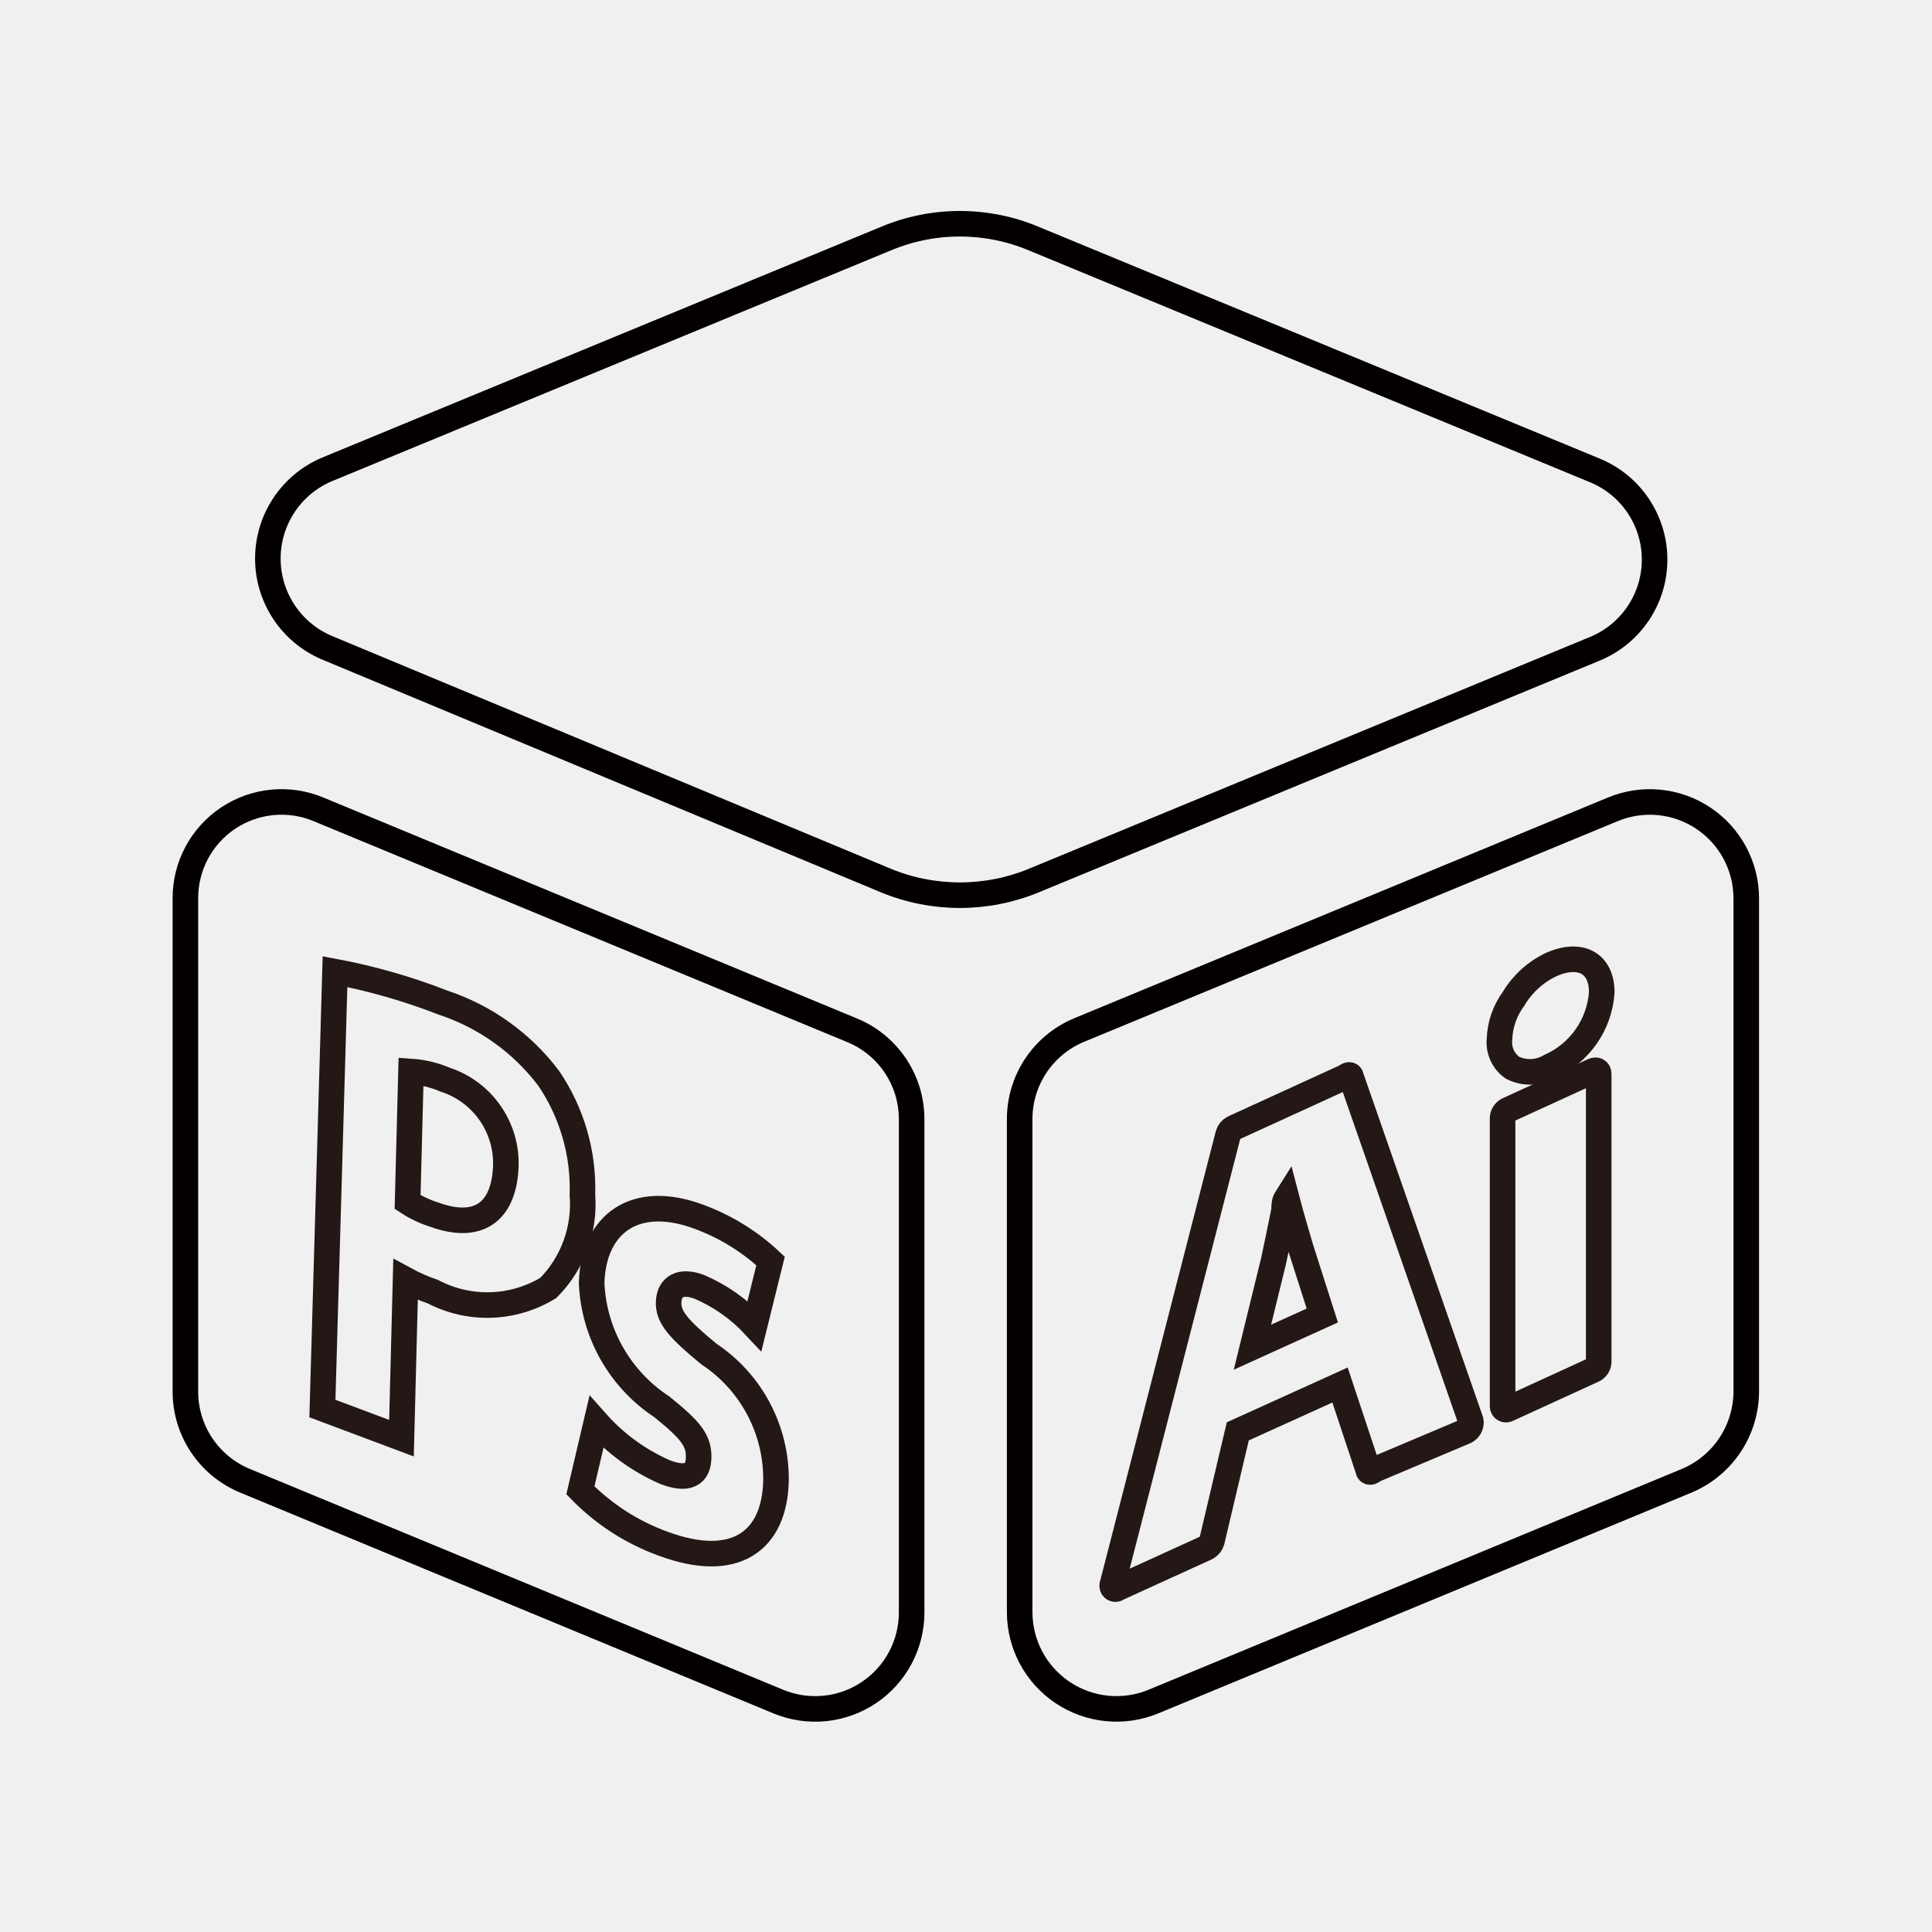
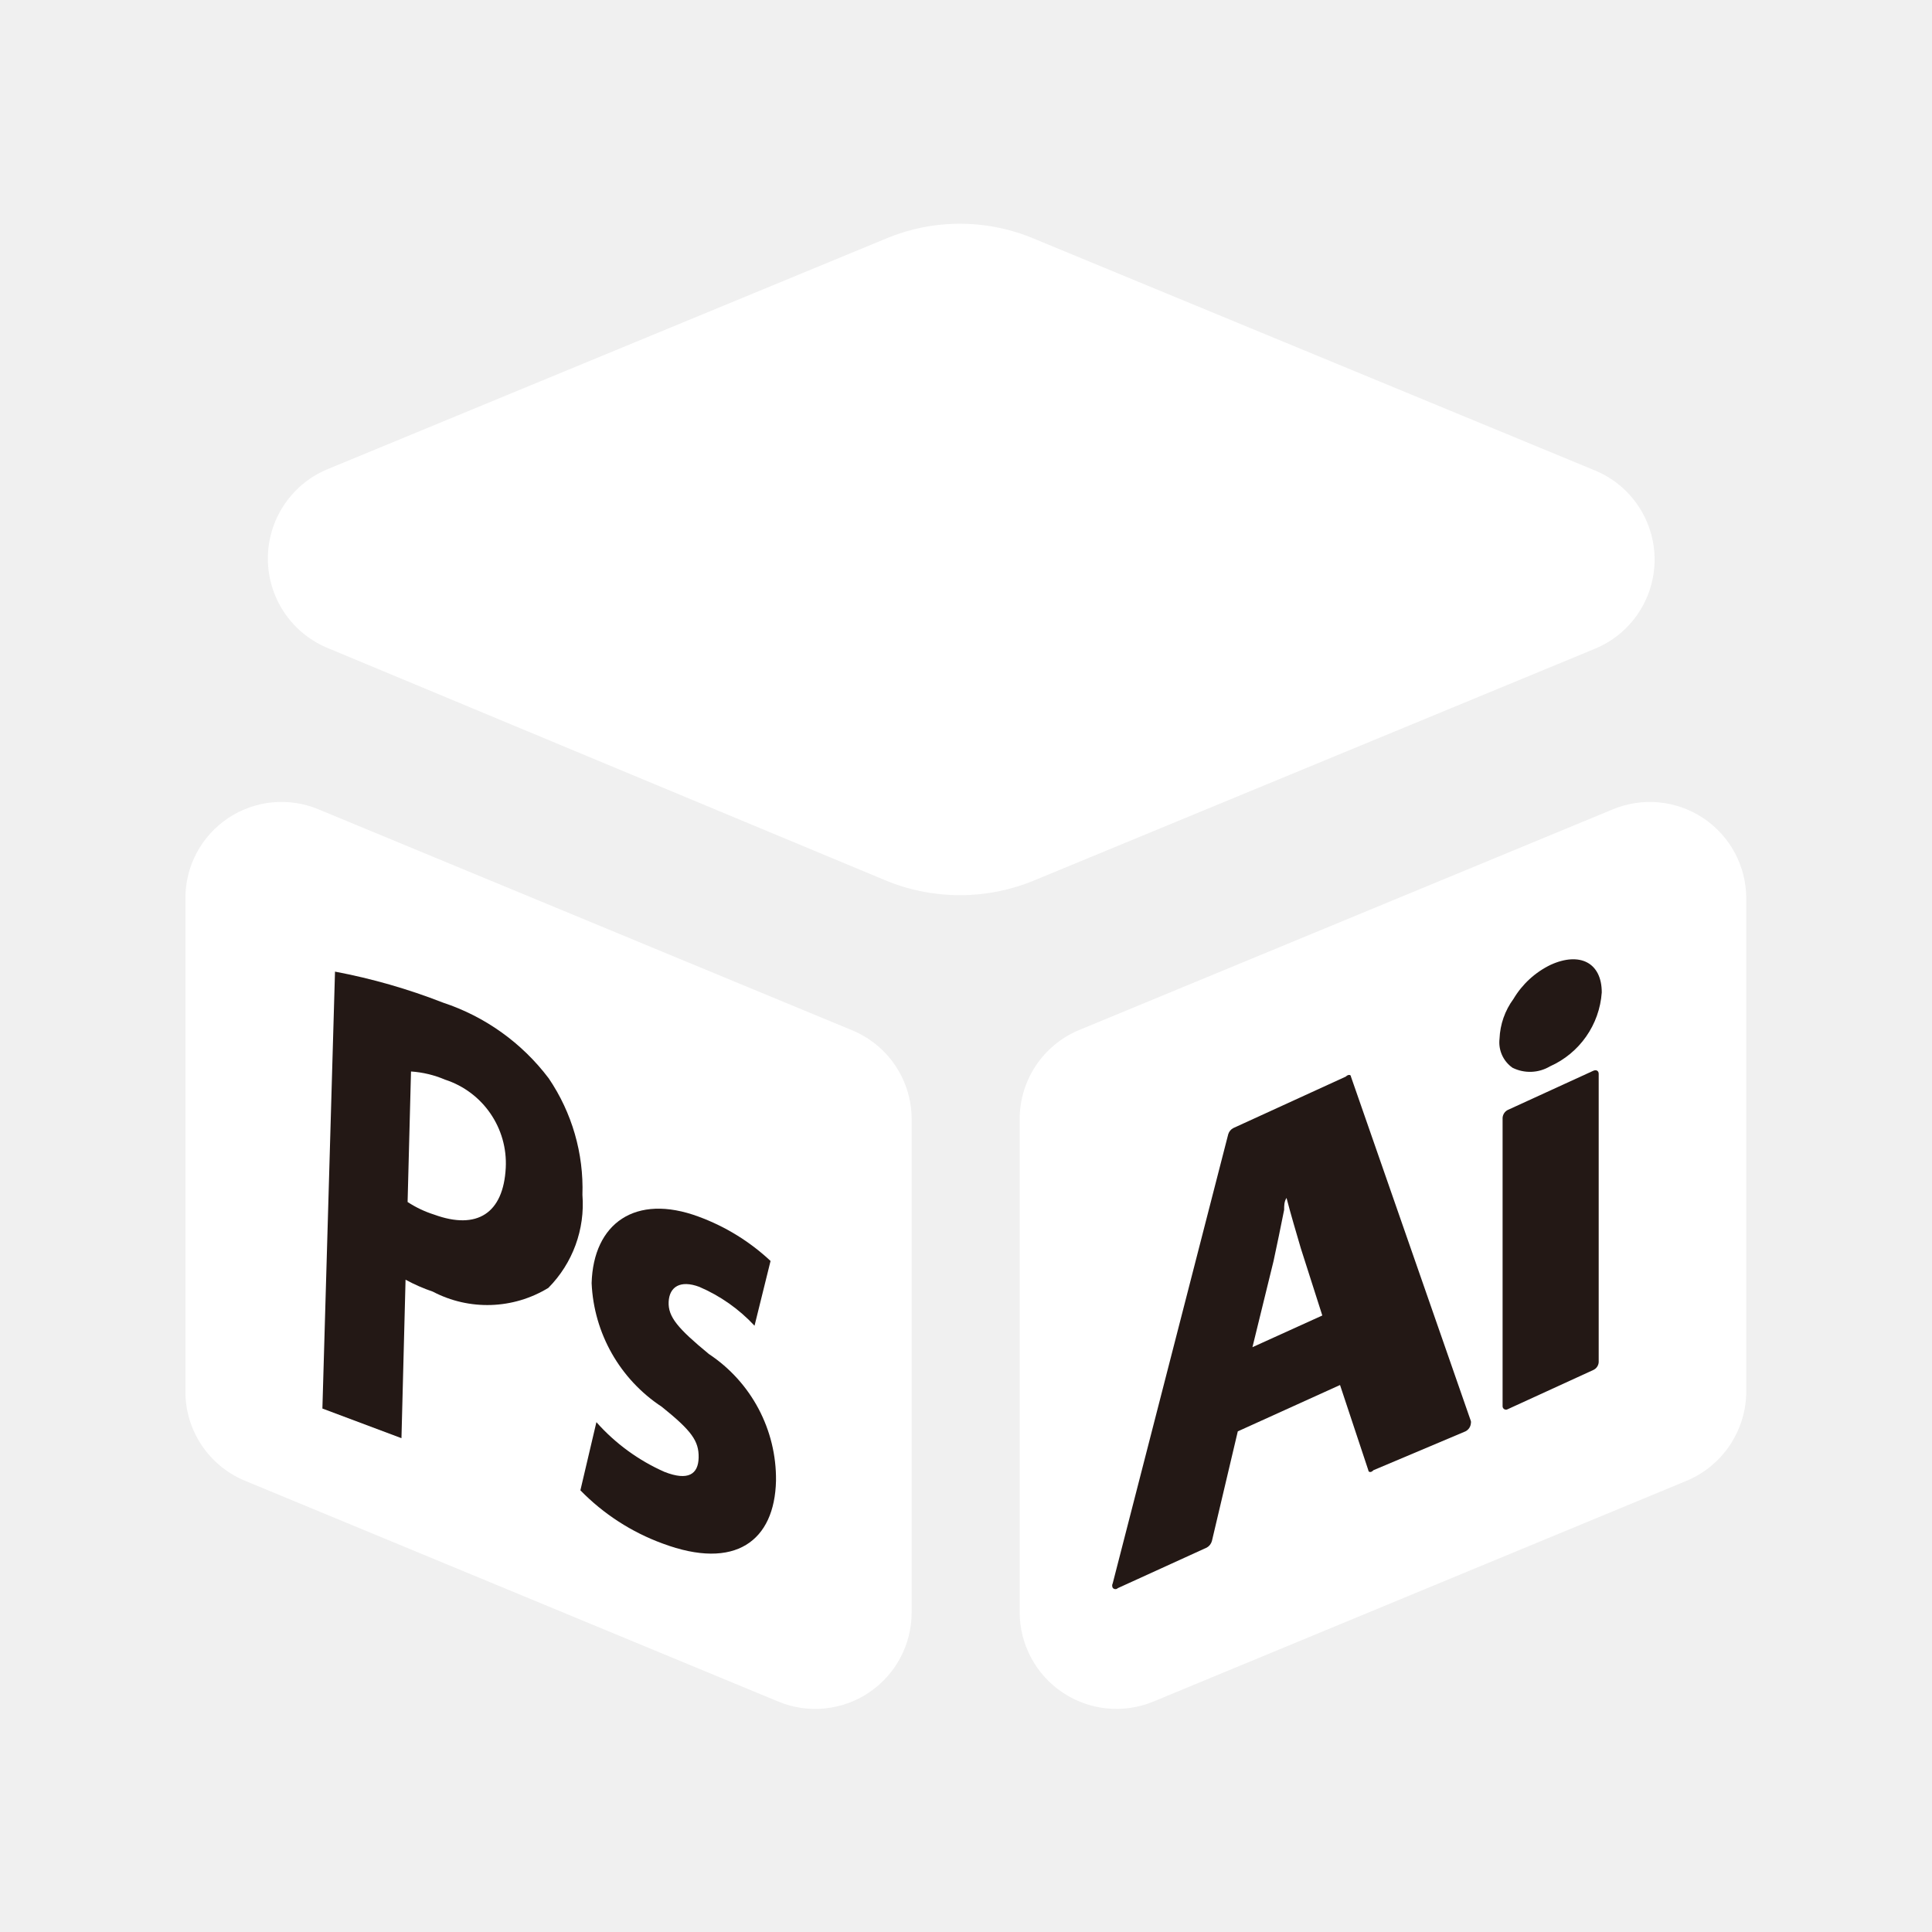
<svg xmlns="http://www.w3.org/2000/svg" id="圖層_1" data-name="圖層 1" viewBox="0 0 56.69 56.69">
  <defs>
-     <style>.cls-1,.cls-2{fill:none;stroke-miterlimit:10;stroke-width:0.75px;}.cls-1{stroke:#040000;}.cls-2{stroke:#231815;}</style>
+     <style>.cls-1{fill:#fff;}.cls-2{fill:#231815;}</style>
  </defs>
  <path class="cls-1" d="M9.58,13.78,26,7a5.61,5.61,0,0,1,4.33,0l16.46,6.8a2.83,2.83,0,0,1,0,5.24l-16.46,6.8a5.7,5.7,0,0,1-4.33,0L9.58,19A2.84,2.84,0,0,1,9.58,13.78Z" />
  <path class="cls-1" d="M5.44,40.82l0-14.46a2.82,2.82,0,0,1,3.91-2.61L25,30.23a2.82,2.82,0,0,1,1.75,2.62l0,14.46a2.83,2.83,0,0,1-3.91,2.62L7.19,43.45A2.83,2.83,0,0,1,5.44,40.82Z" />
  <path class="cls-1" d="M31.65,30.23l15.67-6.48a2.83,2.83,0,0,1,3.92,2.61l0,14.46a2.85,2.85,0,0,1-1.75,2.63L33.84,49.93a2.84,2.84,0,0,1-3.92-2.62l0-14.46A2.83,2.83,0,0,1,31.65,30.23Z" />
  <path class="cls-2" d="M16.1,31.64A6.4,6.4,0,0,0,13,29.42a17.74,17.74,0,0,0-3.17-.91L9.46,41.33l2.32.87.12-4.65a5.14,5.14,0,0,0,.8.35,3.44,3.44,0,0,0,3.39-.11,3.49,3.49,0,0,0,1-2.73A5.75,5.75,0,0,0,16.1,31.64Zm-3.36,4a3.16,3.16,0,0,1-.78-.37l.1-3.83a3.06,3.06,0,0,1,1,.24,2.58,2.58,0,0,1,1.78,2.59C14.77,35.6,14,36.1,12.74,35.64Z" />
  <path class="cls-2" d="M20.8,39.73c-.91-.75-1.2-1.09-1.18-1.53s.34-.65.9-.44a4.8,4.8,0,0,1,1.62,1.14L22.61,37A6.23,6.23,0,0,0,20.5,35.7c-1.86-.69-3.09.2-3.14,1.95a4.58,4.58,0,0,0,2.06,3.63c.87.7,1.09,1,1.08,1.49s-.31.69-1,.42a5.81,5.81,0,0,1-2-1.46l-.47,2a6.49,6.49,0,0,0,2.41,1.56c2.14.8,3.29-.08,3.33-1.84A4.4,4.4,0,0,0,20.8,39.73Z" />
  <g id="_群組_" data-name="&lt;群組&gt;">
    <path id="_複合路徑_" data-name="&lt;複合路徑&gt;" class="cls-2" d="M32.8,46.6l2.61-1.19a.32.32,0,0,0,.15-.19L36.32,42l3-1.36.83,2.5c0,.06.08.08.15,0L43,42h0a.29.29,0,0,0,.16-.24.14.14,0,0,0,0-.06L39.64,31.59c0-.06-.08-.07-.15,0l-3.3,1.51a.3.3,0,0,0-.15.18L32.65,46.46a.14.14,0,0,0,0,.13A.1.1,0,0,0,32.8,46.6Zm6-8-2.05.93L37.37,37c.1-.46.21-1,.31-1.5,0-.12,0-.24.07-.35.13.5.28,1,.42,1.48Z" />
    <path id="_路徑_" data-name="&lt;路徑&gt;" class="cls-2" d="M44.24,32.57a.28.28,0,0,0-.15.23v8.46a.1.1,0,0,0,.15.09l2.51-1.15a.27.27,0,0,0,.16-.23V31.51c0-.09-.07-.13-.16-.09Z" />
    <path id="_路徑_2" data-name="&lt;路徑&gt;" class="cls-2" d="M45.48,31.29A2.57,2.57,0,0,0,47,29.12c0-.87-.64-1.2-1.5-.81a2.57,2.57,0,0,0-1.09,1A2.11,2.11,0,0,0,44,30.48a.91.91,0,0,0,.38.85A1.15,1.15,0,0,0,45.48,31.29Z" />
  </g>
</svg>
